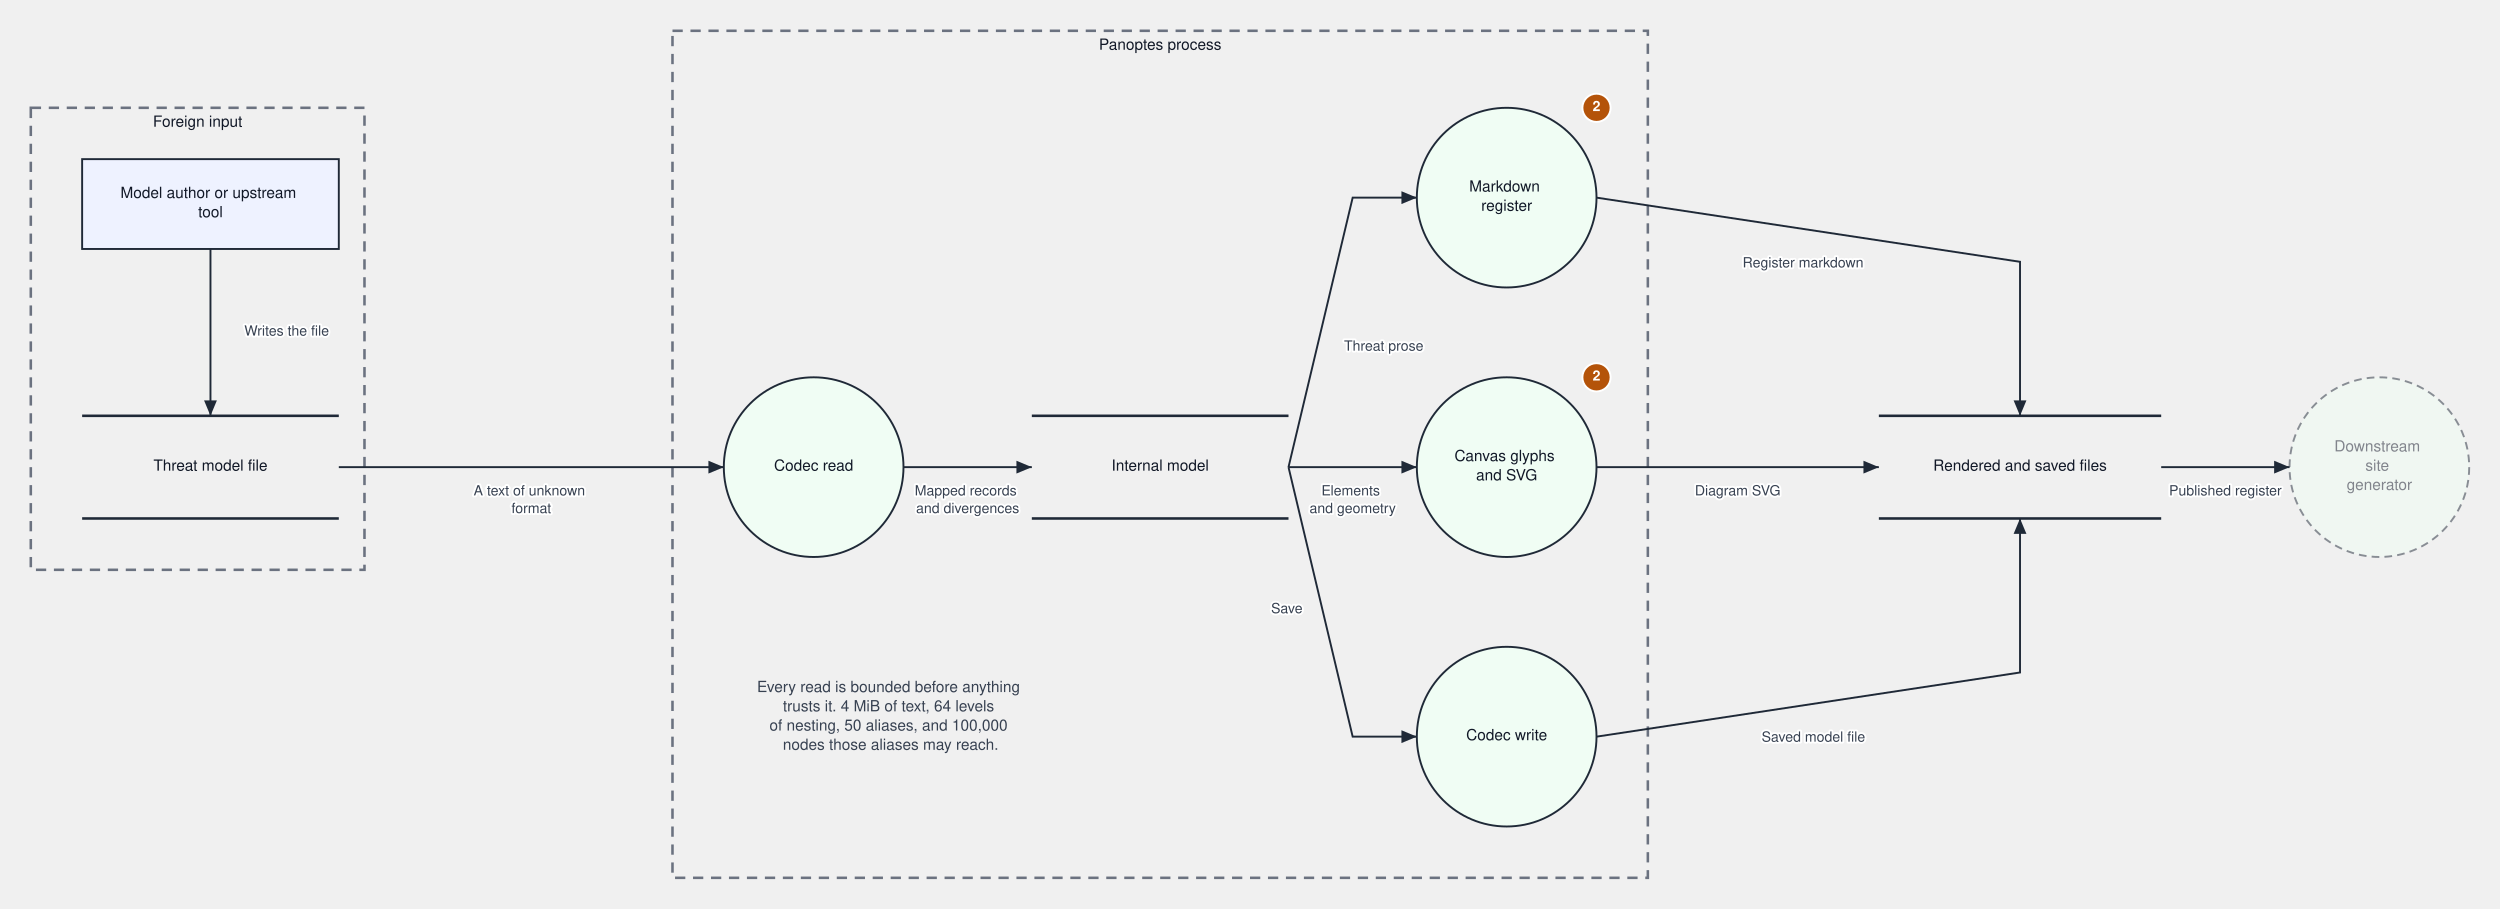
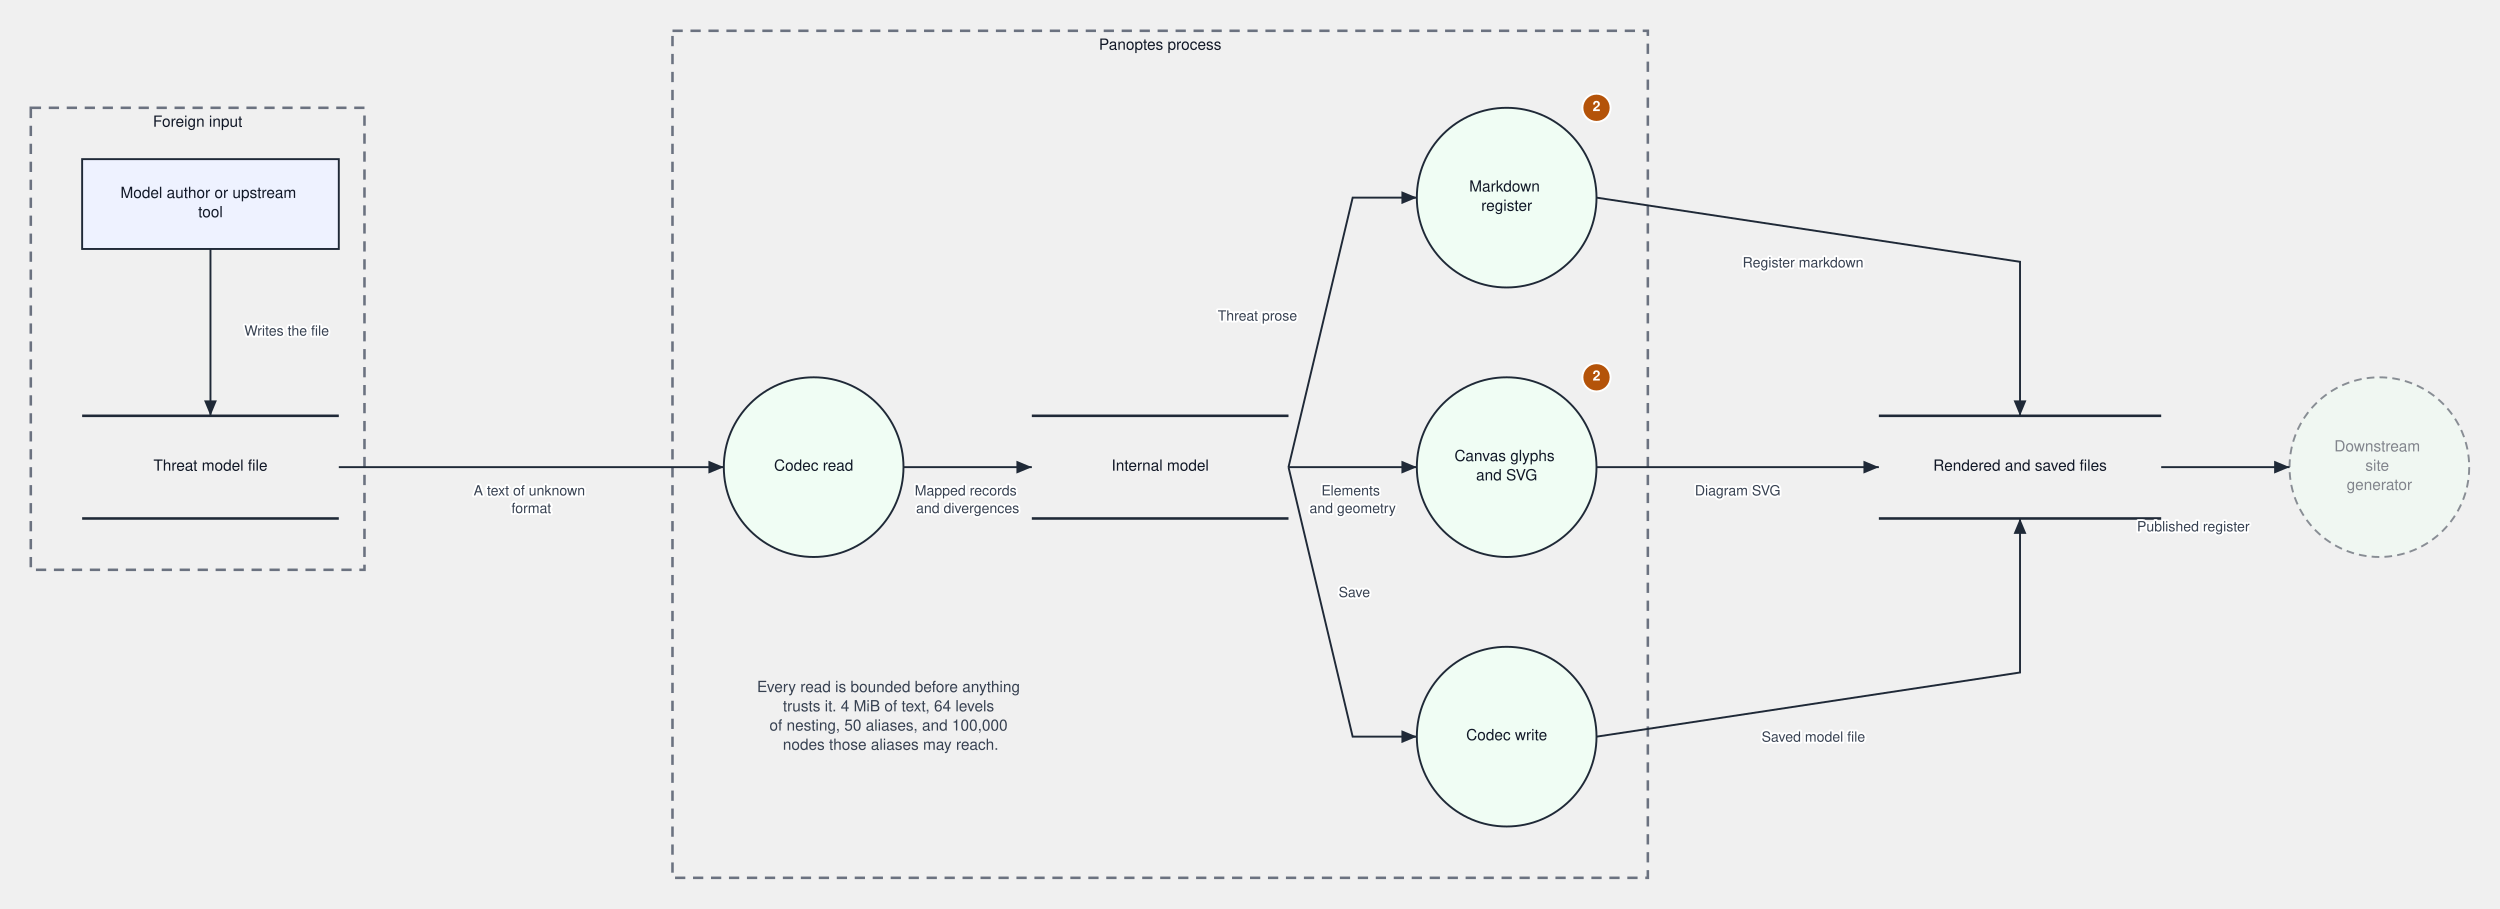
<svg xmlns="http://www.w3.org/2000/svg" viewBox="-24 -24 1948 708">
  <style>.pn-element {
  font-family: 'Helvetica Neue', Helvetica, Arial, sans-serif;
}
.pn-shape {
  fill: #ffffff;
  stroke: #1f2937;
  stroke-width: 1.5;
}
.pn-actor {
  fill: #eef2ff;
}
.pn-process {
  fill: #f0fdf4;
}
.pn-store {
  fill: none;
  stroke-width: 2;
}
.pn-boundary-box,
.pn-boundary-curve {
  fill: none;
  stroke: #6b7280;
  stroke-width: 2;
  stroke-dasharray: 8 6;
}
.pn-out-of-scope {
  opacity: 0.5;
}
.pn-out-of-scope .pn-shape {
  stroke-dasharray: 6 4;
}
.pn-label {
  fill: #111827;
  font-size: 12px;
  font-weight: 500;
  text-anchor: middle;
  dominant-baseline: central;
}
.pn-note {
  fill: #374151;
  font-size: 12px;
  text-anchor: middle;
  dominant-baseline: central;
}
.pn-flow {
  fill: none;
}
.pn-flow-arrow {
  fill: #1f2937;
  stroke: none;
}
.pn-flow-label {
  fill: #374151;
  font-size: 11px;
  text-anchor: middle;
  dominant-baseline: central;
  paint-order: stroke;
  stroke: #ffffff;
  stroke-width: 3;
  stroke-linejoin: round;
}
.pn-badge {
  stroke: #ffffff;
  stroke-width: 1.5;
}
.pn-badge-count {
  fill: #ffffff;
  stroke: none;
  font-weight: 600;
  text-anchor: middle;
  dominant-baseline: central;
}
.pn-badge-primary .pn-badge-count {
  font-size: 11px;
}
.pn-badge-secondary .pn-badge-count {
  font-size: 9px;
}
.pn-tone-critical {
  fill: #7f1d1d;
}
.pn-tone-high {
  fill: #b91c1c;
}
.pn-tone-medium {
  fill: #b45309;
}
.pn-tone-low {
  fill: #1d4ed8;
}
.pn-tone-neutral {
  fill: #52525b;
}
</style>
  <g transform="translate(0, 60)">
    <g class="pn-element">
      <rect class="pn-shape pn-boundary-box" width="260" height="360" />
      <text class="pn-label" x="130" y="12">
        <tspan x="130" dy="0">Foreign input</tspan>
      </text>
    </g>
  </g>
  <g transform="translate(500, 0)">
    <g class="pn-element">
      <rect class="pn-shape pn-boundary-box" width="760" height="660" />
      <text class="pn-label" x="380" y="12">
        <tspan x="380" dy="0">Panoptes process</tspan>
      </text>
    </g>
  </g>
  <g transform="translate(40, 100)">
    <g class="pn-element">
      <rect class="pn-shape pn-actor" width="200" height="70" />
      <text class="pn-label" x="100" y="27.5">
        <tspan x="100" dy="0">Model author or upstream</tspan>
        <tspan x="100" dy="15">tool</tspan>
      </text>
    </g>
  </g>
  <g transform="translate(40, 300)">
    <g class="pn-element">
      <line class="pn-shape pn-store" x1="0" y1="0" x2="200" y2="0" />
      <line class="pn-shape pn-store" x1="0" y1="80" x2="200" y2="80" />
      <text class="pn-label" x="100" y="40">
        <tspan x="100" dy="0">Threat model file</tspan>
      </text>
    </g>
  </g>
  <g transform="translate(540, 270)">
    <g class="pn-element">
      <circle class="pn-shape pn-process" cx="70" cy="70" r="70" />
      <text class="pn-label" x="70" y="70">
        <tspan x="70" dy="0">Codec read</tspan>
      </text>
    </g>
  </g>
  <g transform="translate(780, 300)">
    <g class="pn-element">
      <line class="pn-shape pn-store" x1="0" y1="0" x2="200" y2="0" />
      <line class="pn-shape pn-store" x1="0" y1="80" x2="200" y2="80" />
      <text class="pn-label" x="100" y="40">
        <tspan x="100" dy="0">Internal model</tspan>
      </text>
    </g>
  </g>
  <g transform="translate(1080, 60)">
    <g class="pn-element">
      <circle class="pn-shape pn-process" cx="70" cy="70" r="70" />
      <text class="pn-label" x="70" y="62.5">
        <tspan x="70" dy="0">Markdown</tspan>
        <tspan x="70" dy="15">register</tspan>
      </text>
      <g class="pn-badge" transform="translate(140, 0)">
        <g class="pn-badge-primary">
          <circle class="pn-tone-medium" r="11" />
          <text class="pn-badge-count">2</text>
        </g>
      </g>
    </g>
  </g>
  <g transform="translate(1080, 270)">
    <g class="pn-element">
      <circle class="pn-shape pn-process" cx="70" cy="70" r="70" />
      <text class="pn-label" x="70" y="62.5">
        <tspan x="70" dy="0">Canvas glyphs</tspan>
        <tspan x="70" dy="15">and SVG</tspan>
      </text>
      <g class="pn-badge" transform="translate(140, 0)">
        <g class="pn-badge-primary">
          <circle class="pn-tone-medium" r="11" />
          <text class="pn-badge-count">2</text>
        </g>
      </g>
    </g>
  </g>
  <g transform="translate(1080, 480)">
    <g class="pn-element">
      <circle class="pn-shape pn-process" cx="70" cy="70" r="70" />
      <text class="pn-label" x="70" y="70">
        <tspan x="70" dy="0">Codec write</tspan>
      </text>
    </g>
  </g>
  <g transform="translate(1440, 300)">
    <g class="pn-element">
      <line class="pn-shape pn-store" x1="0" y1="0" x2="220" y2="0" />
      <line class="pn-shape pn-store" x1="0" y1="80" x2="220" y2="80" />
      <text class="pn-label" x="110" y="40">
        <tspan x="110" dy="0">Rendered and saved files</tspan>
      </text>
    </g>
  </g>
  <g transform="translate(1760, 270)">
    <g class="pn-element pn-out-of-scope">
      <circle class="pn-shape pn-process" cx="70" cy="70" r="70" />
      <text class="pn-label" x="70" y="55">
        <tspan x="70" dy="0">Downstream</tspan>
        <tspan x="70" dy="15">site</tspan>
        <tspan x="70" dy="15">generator</tspan>
      </text>
    </g>
  </g>
  <g transform="translate(540, 470)">
    <g class="pn-element">
      <text class="pn-note" x="130" y="42.5">
        <tspan x="130" dy="0">Every read is bounded before anything</tspan>
        <tspan x="130" dy="15">trusts it. 4 MiB of text, 64 levels</tspan>
        <tspan x="130" dy="15">of nesting, 50 aliases, and 100,000</tspan>
        <tspan x="130" dy="15">nodes those aliases may reach.</tspan>
      </text>
    </g>
  </g>
  <g class="pn-element">
    <path class="pn-shape pn-flow" d="M 140 170 L 140 300" />
    <path class="pn-flow-arrow" d="M 140 300 L 135 288 L 145 288 Z" />
    <text class="pn-flow-label" x="199.375" y="235">
      <tspan x="199.375" dy="0">Writes the file</tspan>
    </text>
  </g>
  <g class="pn-element">
    <path class="pn-shape pn-flow" d="M 240 340 L 540 340" />
    <path class="pn-flow-arrow" d="M 540 340 L 528 345 L 528 335 Z" />
    <text class="pn-flow-label" x="390" y="359.5">
      <tspan x="390" dy="0">A text of unknown</tspan>
      <tspan x="390" dy="13.75">format</tspan>
    </text>
  </g>
  <g class="pn-element">
    <path class="pn-shape pn-flow" d="M 680 340 L 780 340" />
    <path class="pn-flow-arrow" d="M 780 340 L 768 345 L 768 335 Z" />
    <text class="pn-flow-label" x="730" y="359.5">
      <tspan x="730" dy="0">Mapped records</tspan>
      <tspan x="730" dy="13.75">and divergences</tspan>
    </text>
  </g>
  <g class="pn-element">
    <path class="pn-shape pn-flow" d="M 980 340 L 1030 130 L 1080 130" />
    <path class="pn-flow-arrow" d="M 1080 130 L 1068 135 L 1068 125 Z" />
-     <text class="pn-flow-label" x="1054.211" y="246.717">
-       <tspan x="1054.211" dy="0">Threat prose</tspan>
+     <text class="pn-flow-label" x="955.789" y="223.283">
+       <tspan x="955.789" dy="0">Threat prose</tspan>
    </text>
  </g>
  <g class="pn-element">
    <path class="pn-shape pn-flow" d="M 980 340 L 1080 340" />
    <path class="pn-flow-arrow" d="M 1080 340 L 1068 345 L 1068 335 Z" />
    <text class="pn-flow-label" x="1030" y="359.5">
      <tspan x="1030" dy="0">Elements</tspan>
      <tspan x="1030" dy="13.75">and geometry</tspan>
    </text>
  </g>
  <g class="pn-element">
    <path class="pn-shape pn-flow" d="M 980 340 L 1030 550 L 1080 550" />
    <path class="pn-flow-arrow" d="M 1080 550 L 1068 555 L 1068 545 Z" />
-     <text class="pn-flow-label" x="978.691" y="451.264">
-       <tspan x="978.691" dy="0">Save</tspan>
+     <text class="pn-flow-label" x="1031.309" y="438.736">
+       <tspan x="1031.309" dy="0">Save</tspan>
    </text>
  </g>
  <g class="pn-element">
    <path class="pn-shape pn-flow" d="M 1220 130 L 1550 180 L 1550 300" />
    <path class="pn-flow-arrow" d="M 1550 300 L 1545 288 L 1555 288 Z" />
    <text class="pn-flow-label" x="1380.934" y="181.835">
      <tspan x="1380.934" dy="0">Register markdown</tspan>
    </text>
  </g>
  <g class="pn-element">
    <path class="pn-shape pn-flow" d="M 1220 340 L 1440 340" />
    <path class="pn-flow-arrow" d="M 1440 340 L 1428 345 L 1428 335 Z" />
    <text class="pn-flow-label" x="1330" y="359.5">
      <tspan x="1330" dy="0">Diagram SVG</tspan>
    </text>
  </g>
  <g class="pn-element">
    <path class="pn-shape pn-flow" d="M 1220 550 L 1550 500 L 1550 380" />
    <path class="pn-flow-arrow" d="M 1550 380 L 1555 392 L 1545 392 Z" />
    <text class="pn-flow-label" x="1388.998" y="551.387">
      <tspan x="1388.998" dy="0">Saved model file</tspan>
    </text>
  </g>
  <g class="pn-element">
    <path class="pn-shape pn-flow" d="M 1660 340 L 1760 340" />
    <path class="pn-flow-arrow" d="M 1760 340 L 1748 345 L 1748 335 Z" />
-     <text class="pn-flow-label" x="1710" y="359.5">
-       <tspan x="1710" dy="0">Published register</tspan>
+     <text class="pn-flow-label" x="1685" y="387.5">
+       <tspan x="1685" dy="0">Published register</tspan>
    </text>
  </g>
</svg>
